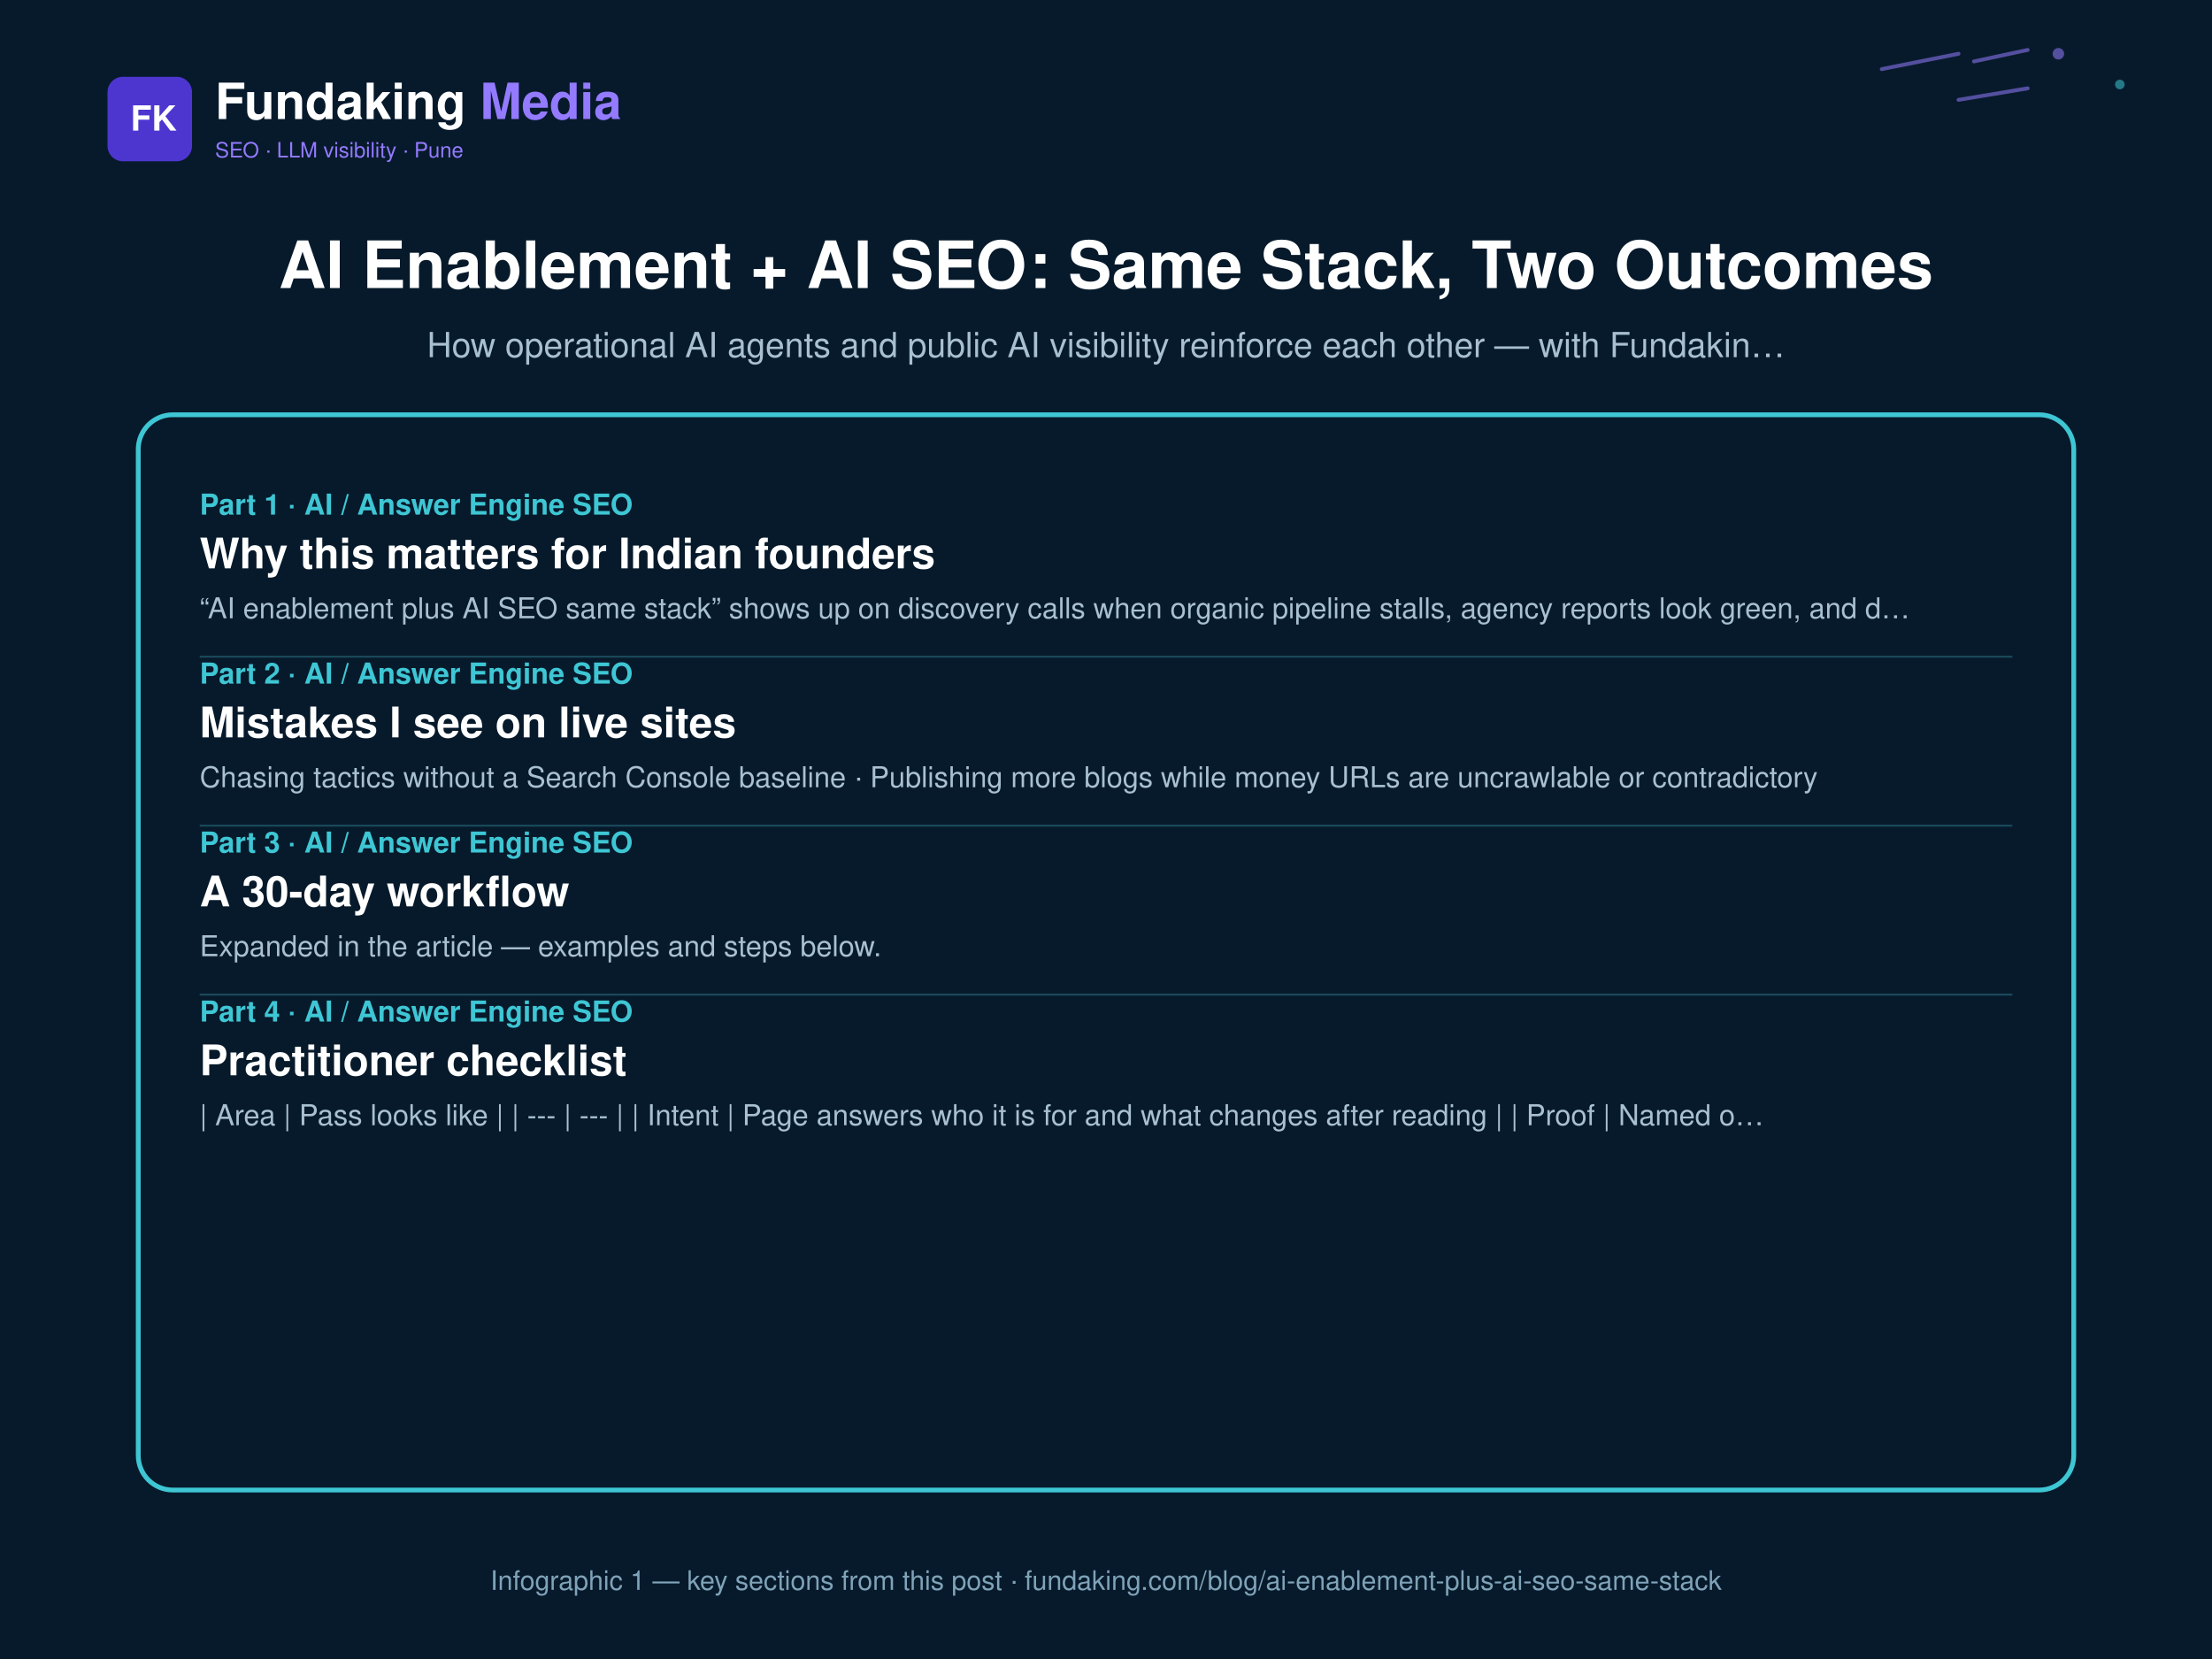
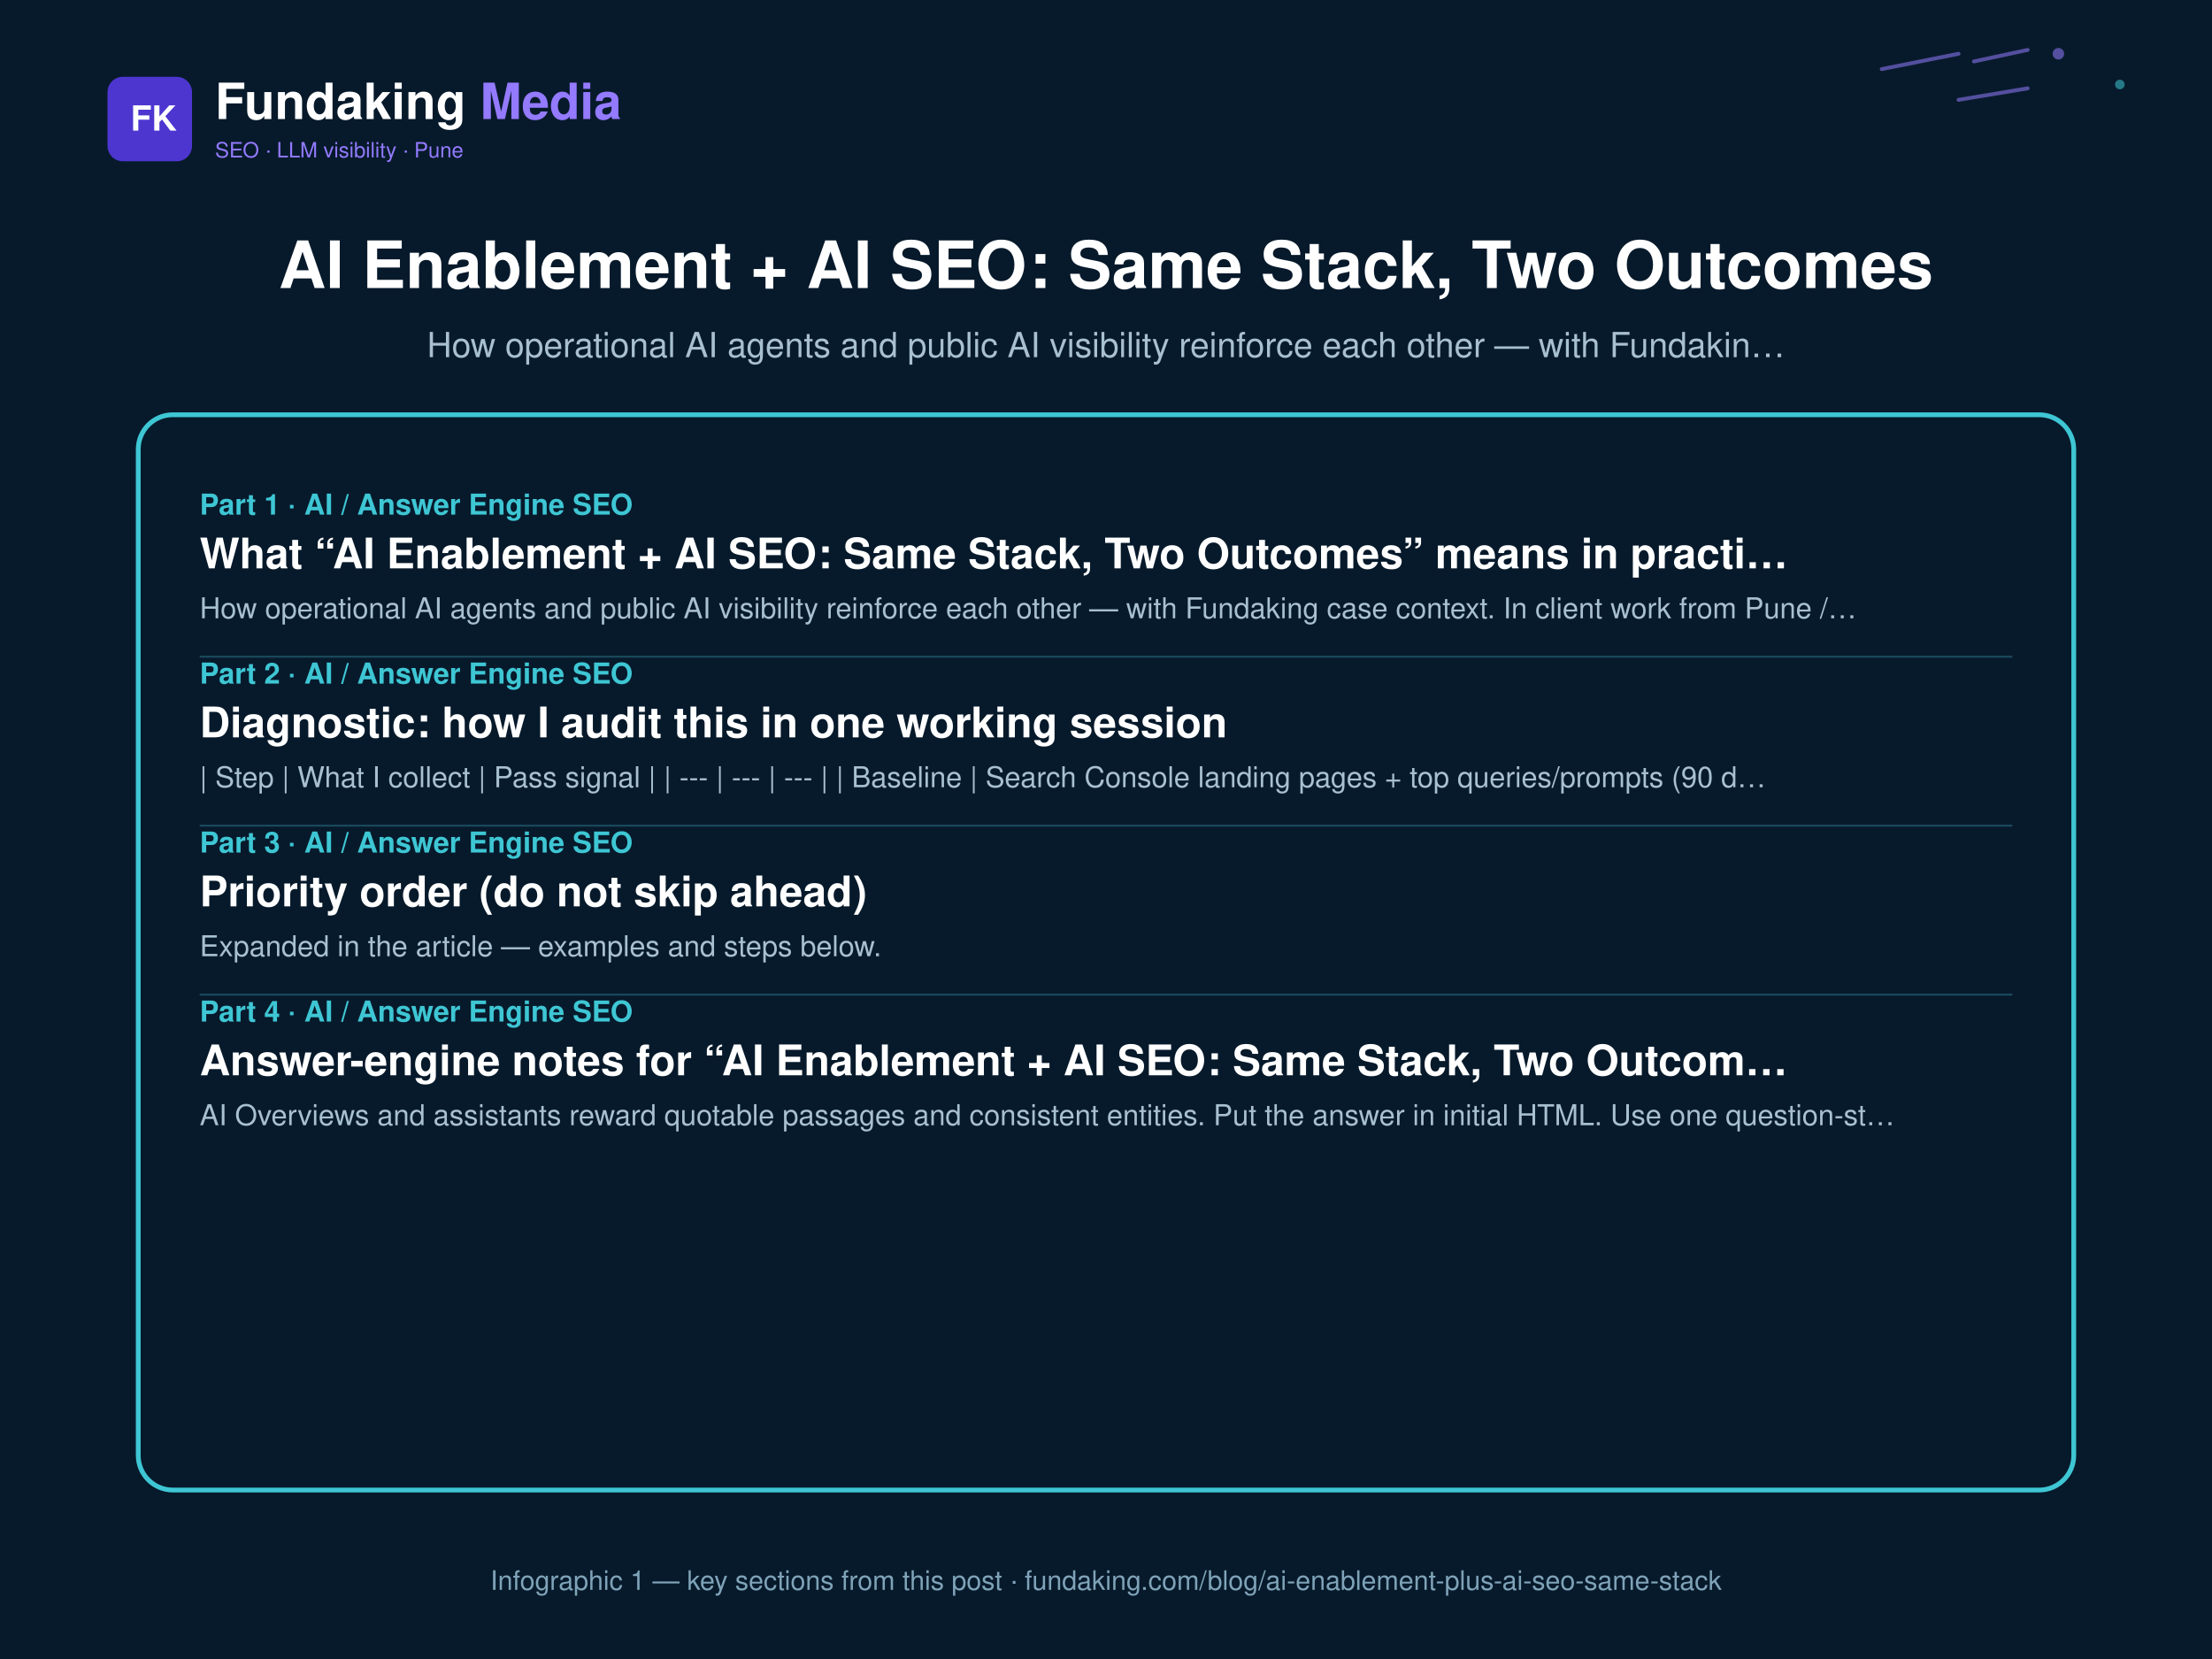
<svg xmlns="http://www.w3.org/2000/svg" viewBox="0 0 1152 864" width="1152" height="864" role="img">
  <rect width="1152" height="864" fill="#071A2B" />
  <g fill="none" stroke="#937AFF" stroke-width="2" opacity="0.55" stroke-linecap="round">
    <path d="M980 36 l40 -8 m8 4 l28 -6" />
    <path d="M1020 52 l36 -6" />
    <circle cx="1072" cy="28" r="3" fill="#937AFF" stroke="none" />
    <circle cx="1104" cy="44" r="2.5" fill="#3EC6D4" stroke="none" />
  </g>
  <rect x="56" y="40" width="44" height="44" rx="8" fill="#4D36D0" />
  <text x="68" y="68" fill="#FFFFFF" font-family="Segoe UI, Helvetica, Arial, sans-serif" font-size="18" font-weight="800">FK</text>
  <text x="112" y="62" fill="#FFFFFF" font-family="Segoe UI, Helvetica, Arial, sans-serif" font-size="26" font-weight="800">Fundaking <tspan fill="#937AFF">Media</tspan>
  </text>
  <text x="112" y="82" fill="#937AFF" font-family="Segoe UI, Helvetica, Arial, sans-serif" font-size="11">SEO · LLM visibility · Pune</text>
  <text x="576" y="150" text-anchor="middle" fill="#FFFFFF" font-family="Segoe UI, Helvetica, Arial, sans-serif" font-size="34" font-weight="800">AI Enablement + AI SEO: Same Stack, Two Outcomes</text>
  <text x="576" y="186" text-anchor="middle" fill="#A8C0D0" font-family="Segoe UI, Helvetica, Arial, sans-serif" font-size="18">How operational AI agents and public AI visibility reinforce each other — with Fundakin…</text>
  <rect x="72" y="216" width="1008" height="560" rx="18" fill="none" stroke="#3EC6D4" stroke-width="2.5" />
  <g font-family="Segoe UI, Helvetica, Arial, sans-serif">
    <text x="104" y="268" fill="#3EC6D4" font-size="15" font-weight="700">Part 1 · AI / Answer Engine SEO</text>
-     <text x="104" y="296" fill="#FFFFFF" font-size="22" font-weight="700">Why this matters for Indian founders</text>
-     <text x="104" y="322" fill="#A8C0D0" font-size="15">“AI enablement plus AI SEO same stack” shows up on discovery calls when organic pipeline stalls, agency reports look green, and d…</text>
+     <text x="104" y="296" fill="#FFFFFF" font-size="22" font-weight="700">What “AI Enablement + AI SEO: Same Stack, Two Outcomes” means in practi…</text>
+     <text x="104" y="322" fill="#A8C0D0" font-size="15">How operational AI agents and public AI visibility reinforce each other — with Fundaking case context. In client work from Pune /…</text>
    <line x1="104" y1="342" x2="1048" y2="342" stroke="#1A4A5C" stroke-width="1" />
    <text x="104" y="356" fill="#3EC6D4" font-size="15" font-weight="700">Part 2 · AI / Answer Engine SEO</text>
-     <text x="104" y="384" fill="#FFFFFF" font-size="22" font-weight="700">Mistakes I see on live sites</text>
-     <text x="104" y="410" fill="#A8C0D0" font-size="15">Chasing tactics without a Search Console baseline · Publishing more blogs while money URLs are uncrawlable or contradictory</text>
+     <text x="104" y="384" fill="#FFFFFF" font-size="22" font-weight="700">Diagnostic: how I audit this in one working session</text>
+     <text x="104" y="410" fill="#A8C0D0" font-size="15">| Step | What I collect | Pass signal | | --- | --- | --- | | Baseline | Search Console landing pages + top queries/prompts (90 d…</text>
    <line x1="104" y1="430" x2="1048" y2="430" stroke="#1A4A5C" stroke-width="1" />
    <text x="104" y="444" fill="#3EC6D4" font-size="15" font-weight="700">Part 3 · AI / Answer Engine SEO</text>
-     <text x="104" y="472" fill="#FFFFFF" font-size="22" font-weight="700">A 30-day workflow</text>
+     <text x="104" y="472" fill="#FFFFFF" font-size="22" font-weight="700">Priority order (do not skip ahead)</text>
    <text x="104" y="498" fill="#A8C0D0" font-size="15">Expanded in the article — examples and steps below.</text>
    <line x1="104" y1="518" x2="1048" y2="518" stroke="#1A4A5C" stroke-width="1" />
    <text x="104" y="532" fill="#3EC6D4" font-size="15" font-weight="700">Part 4 · AI / Answer Engine SEO</text>
-     <text x="104" y="560" fill="#FFFFFF" font-size="22" font-weight="700">Practitioner checklist</text>
-     <text x="104" y="586" fill="#A8C0D0" font-size="15">| Area | Pass looks like | | --- | --- | | Intent | Page answers who it is for and what changes after reading | | Proof | Named o…</text>
+     <text x="104" y="560" fill="#FFFFFF" font-size="22" font-weight="700">Answer-engine notes for “AI Enablement + AI SEO: Same Stack, Two Outcom…</text>
+     <text x="104" y="586" fill="#A8C0D0" font-size="15">AI Overviews and assistants reward quotable passages and consistent entities. Put the answer in initial HTML. Use one question-st…</text>
  </g>
  <text x="576" y="828" text-anchor="middle" fill="#7FA3B8" font-family="Segoe UI, Helvetica, Arial, sans-serif" font-size="14">Infographic 1 — key sections from this post · fundaking.com/blog/ai-enablement-plus-ai-seo-same-stack</text>
</svg>
